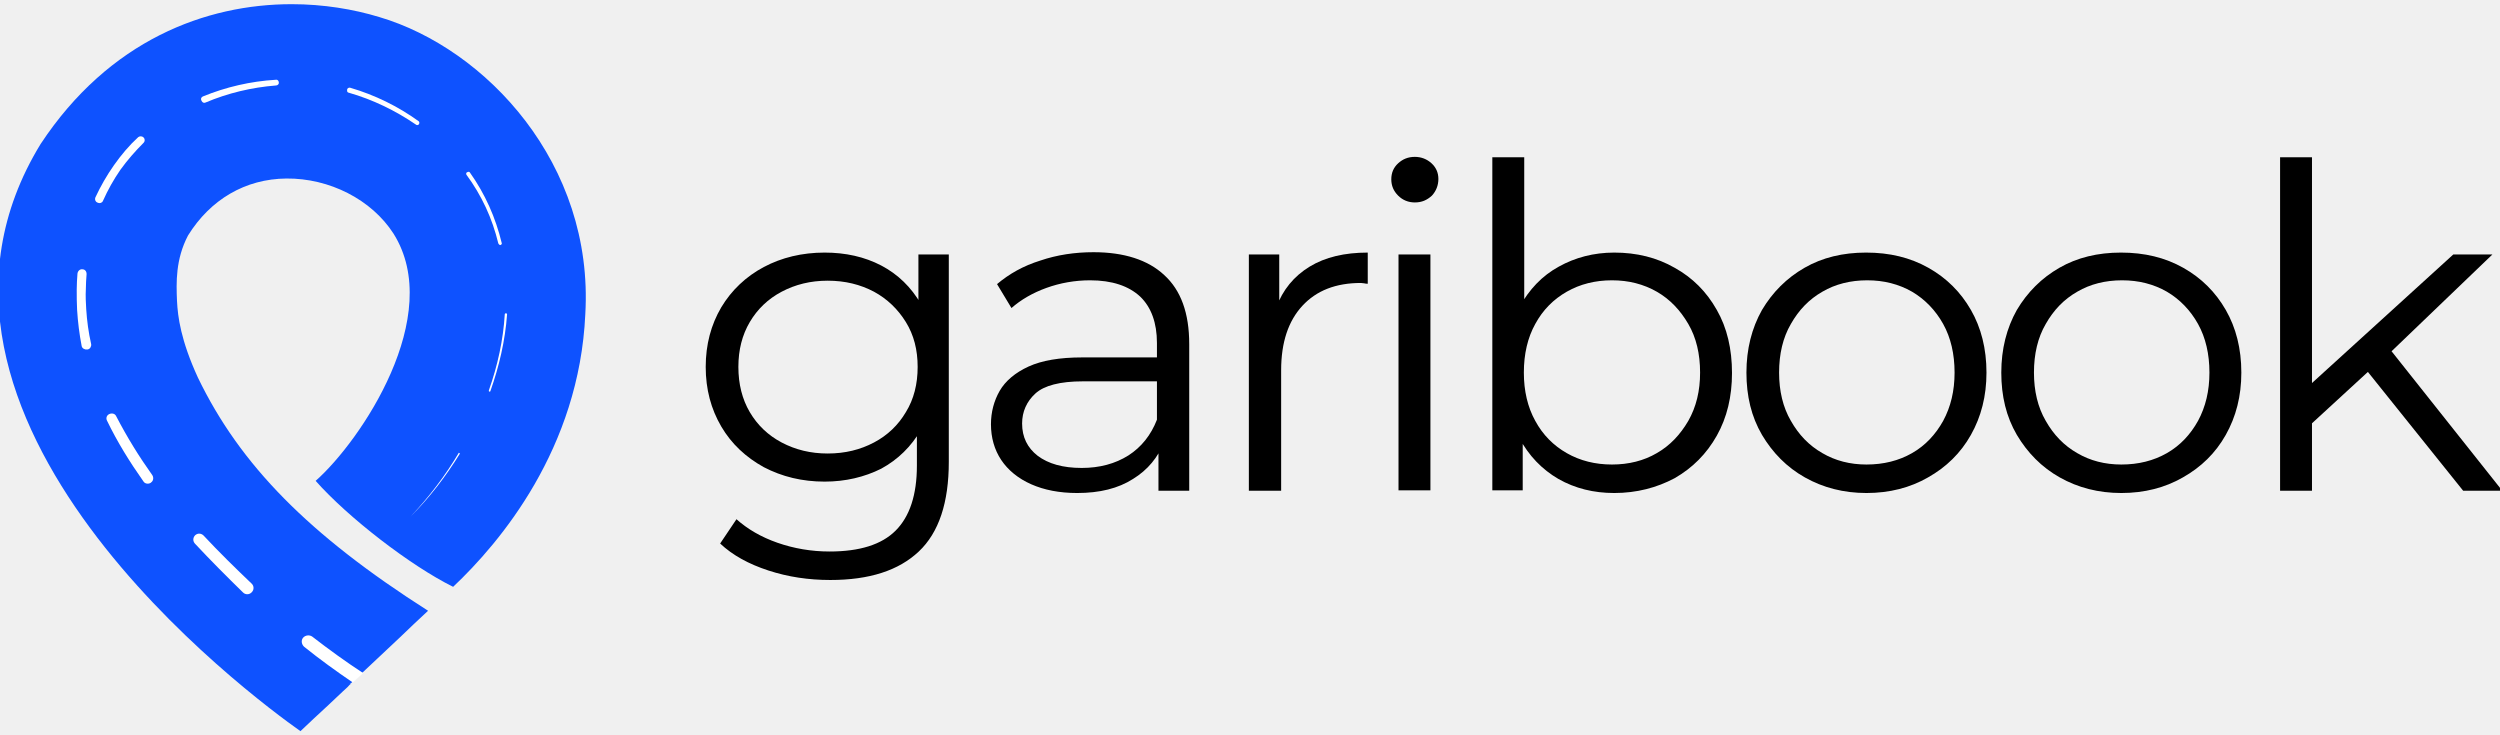
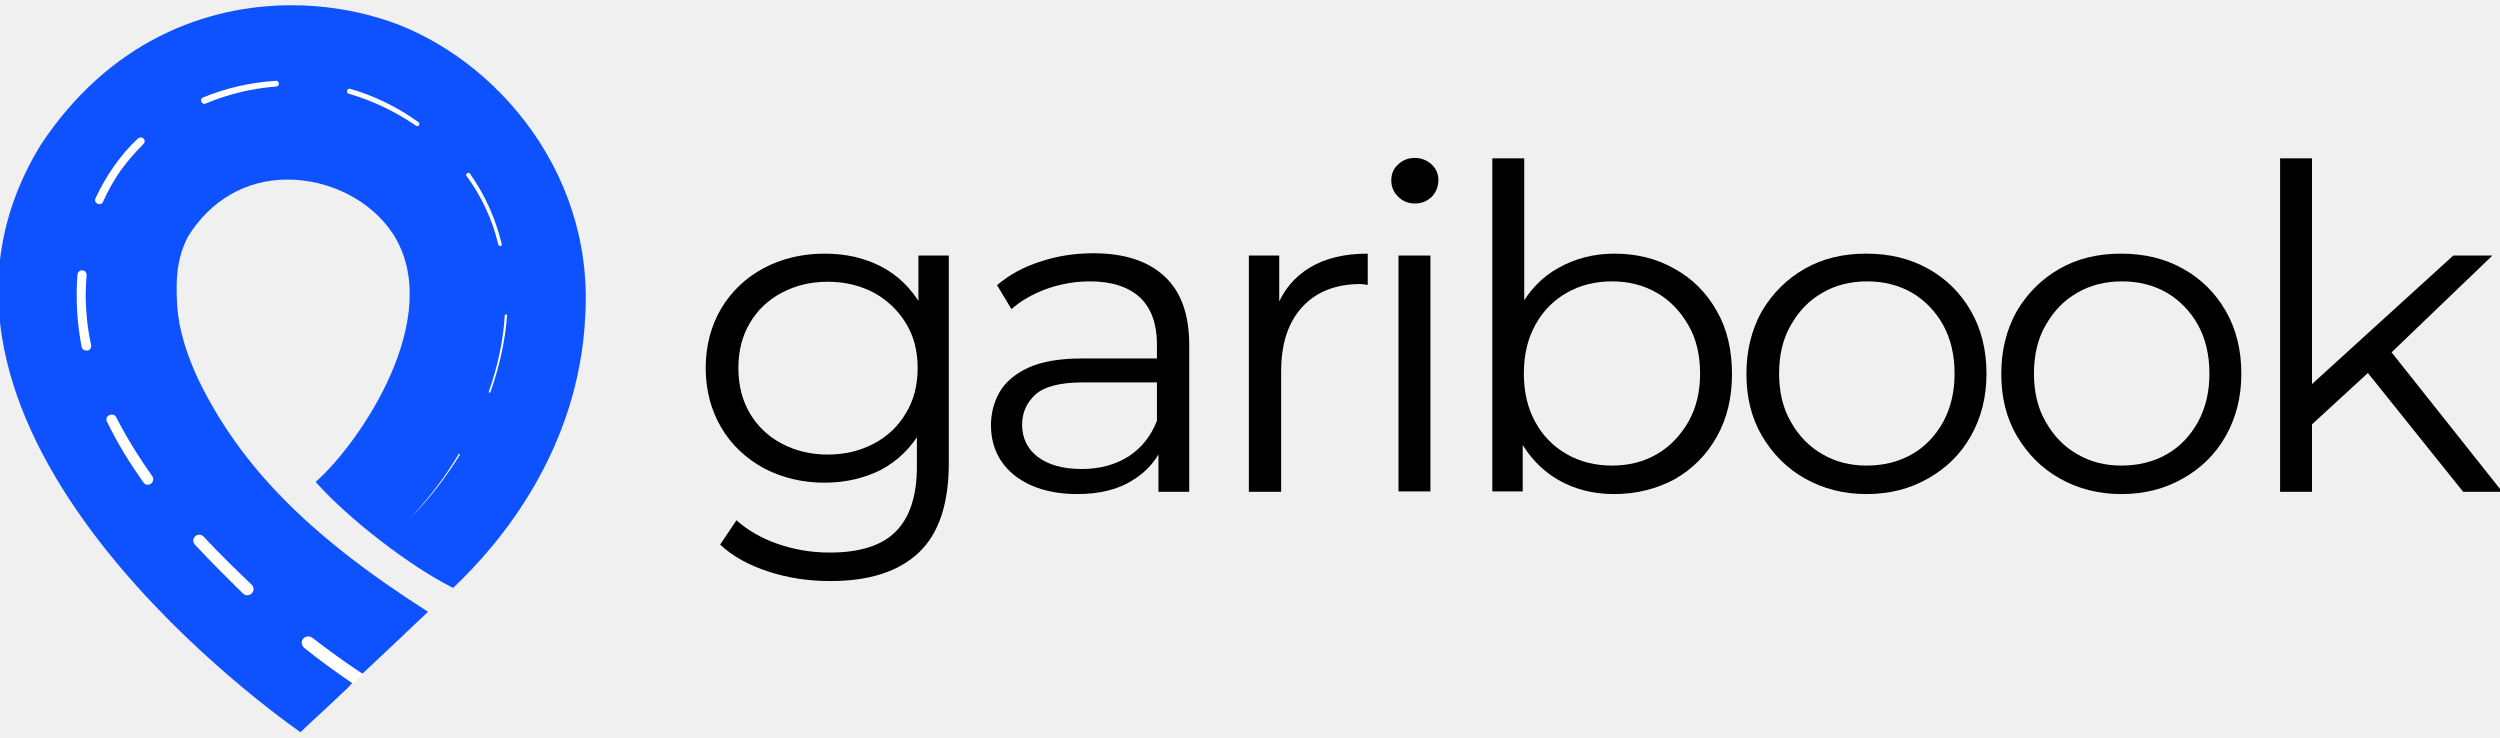
- <svg xmlns="http://www.w3.org/2000/svg" version="1.1" id="Layer_1" x="0px" y="0px" viewBox="0 0 658.2 193.5" style="enable-background:new 0 0 658.2 193.5;" xml:space="preserve">
+ <svg xmlns="http://www.w3.org/2000/svg" version="1.1" id="Layer_1" x="0px" y="0px" width="658" height="194" viewBox="0 0 658.2 193.5" style="enable-background:new 0 0 658.2 193.5;" xml:space="preserve">
  <style type="text/css">
	.st0{fill:#0E52FF;}
	.st1{fill:#FFFFFF;}
</style>
  <g>
    <g>
      <path d="M217.1,126.8c-5.9,0-11.2-1.3-16-3.8c-4.7-2.6-8.5-6.1-11.2-10.7c-2.7-4.6-4.1-9.8-4.1-15.7c0-5.9,1.4-11.1,4.1-15.7    c2.7-4.5,6.5-8.1,11.2-10.6c4.7-2.5,10.1-3.8,16-3.8c5.5,0,10.5,1.1,14.9,3.4c4.4,2.3,7.9,5.7,10.5,10.2c2.6,4.5,3.9,10,3.9,16.5    c0,6.5-1.3,12-3.9,16.5c-2.6,4.5-6.1,7.9-10.5,10.3C227.6,125.6,222.6,126.8,217.1,126.8z M218.6,152.7c-5.7,0-11.1-0.8-16.3-2.5    c-5.2-1.7-9.4-4-12.7-7.1l4.3-6.4c2.9,2.6,6.5,4.7,10.8,6.2c4.3,1.5,8.9,2.3,13.7,2.3c7.9,0,13.7-1.8,17.4-5.5    c3.7-3.7,5.6-9.4,5.6-17.1v-15.5l1.2-10.7l-0.8-10.7V67h8v54.6c0,10.7-2.6,18.6-7.9,23.6C236.6,150.2,228.9,152.7,218.6,152.7z     M217.9,119.4c4.6,0,8.6-1,12.2-2.9c3.6-1.9,6.4-4.6,8.4-8c2.1-3.4,3.1-7.4,3.1-11.9c0-4.5-1-8.4-3.1-11.8c-2.1-3.4-4.9-6.1-8.4-8    c-3.6-1.9-7.6-2.9-12.2-2.9c-4.5,0-8.5,1-12.1,2.9c-3.6,1.9-6.4,4.6-8.4,8c-2,3.4-3,7.3-3,11.8c0,4.5,1,8.5,3,11.9    c2,3.4,4.8,6.1,8.4,8C209.4,118.4,213.4,119.4,217.9,119.4z" />
      <path d="M283.6,129.8c-4.7,0-8.7-0.8-12.1-2.3c-3.4-1.5-6.1-3.7-7.9-6.4c-1.8-2.7-2.7-5.9-2.7-9.4c0-3.2,0.8-6.2,2.3-8.8    c1.5-2.6,4.1-4.8,7.6-6.4c3.5-1.6,8.2-2.4,14.1-2.4h21.4v6.3h-21.2c-6,0-10.2,1.1-12.5,3.2c-2.3,2.1-3.5,4.8-3.5,7.9    c0,3.6,1.4,6.4,4.1,8.5c2.8,2.1,6.6,3.2,11.6,3.2c4.7,0,8.8-1.1,12.3-3.3c3.4-2.2,5.9-5.3,7.5-9.4l1.9,5.8    c-1.6,4.1-4.3,7.4-8.2,9.8C294.4,128.6,289.5,129.8,283.6,129.8z M305,129.2v-13.7l-0.4-2.2v-23c0-5.3-1.5-9.4-4.4-12.2    c-3-2.8-7.4-4.3-13.2-4.3c-4,0-7.9,0.7-11.5,2c-3.6,1.3-6.7,3.1-9.2,5.3l-3.8-6.3c3.2-2.7,6.9-4.8,11.4-6.2    c4.4-1.5,9.1-2.2,14-2.2c8,0,14.3,2,18.6,6c4.4,4,6.6,10,6.6,18.2v38.6H305z" />
      <path d="M328.8,129.2V67h8V84l-0.8-3c1.7-4.7,4.7-8.3,8.8-10.8c4.1-2.5,9.2-3.7,15.3-3.7v8.2c-0.3,0-0.6,0-0.9-0.1    c-0.3,0-0.6-0.1-0.9-0.1c-6.6,0-11.7,2-15.4,6c-3.7,4-5.6,9.6-5.6,17v31.7H328.8z" />
      <path d="M372.5,53.3c-1.7,0-3.2-0.6-4.4-1.8c-1.2-1.2-1.8-2.6-1.8-4.3c0-1.7,0.6-3.1,1.8-4.2c1.2-1.1,2.6-1.7,4.4-1.7    c1.7,0,3.2,0.6,4.4,1.7c1.2,1.1,1.8,2.5,1.8,4.1c0,1.7-0.6,3.2-1.7,4.4C375.7,52.7,374.3,53.3,372.5,53.3z M368.2,129.2V67h8.4    v62.1H368.2z" />
      <path d="M392.9,129.2V41.4h8.4v44l-1.2,12.5l0.8,12.5v18.7H392.9z M425,129.8c-5.4,0-10.3-1.2-14.7-3.7    c-4.3-2.5-7.8-6.1-10.3-10.8c-2.5-4.7-3.8-10.5-3.8-17.2c0-6.8,1.3-12.5,3.8-17.2c2.6-4.7,6-8.3,10.4-10.7    c4.3-2.4,9.2-3.7,14.6-3.7c5.9,0,11.2,1.3,15.9,4c4.7,2.6,8.4,6.3,11.1,11.1c2.7,4.7,4,10.3,4,16.6c0,6.2-1.3,11.7-4,16.5    c-2.7,4.8-6.4,8.5-11.1,11.2C436.2,128.4,430.9,129.8,425,129.8z M424.4,122.3c4.4,0,8.4-1,11.8-3c3.5-2,6.2-4.9,8.3-8.5    c2.1-3.7,3.1-7.9,3.1-12.7c0-4.9-1-9.2-3.1-12.8c-2.1-3.6-4.8-6.5-8.3-8.5c-3.5-2-7.4-3-11.8-3c-4.4,0-8.4,1-11.9,3    c-3.5,2-6.3,4.8-8.3,8.5c-2,3.6-3,7.9-3,12.8c0,4.8,1,9.1,3,12.7c2,3.7,4.8,6.5,8.3,8.5C416,121.3,420,122.3,424.4,122.3z" />
      <path d="M491.4,129.8c-6,0-11.4-1.4-16.2-4.1c-4.8-2.7-8.5-6.5-11.3-11.2c-2.8-4.8-4.1-10.2-4.1-16.4c0-6.2,1.4-11.7,4.1-16.5    c2.8-4.7,6.5-8.4,11.2-11.1c4.7-2.7,10.1-4,16.2-4c6.2,0,11.6,1.3,16.4,4c4.8,2.7,8.5,6.4,11.2,11.1c2.7,4.7,4.1,10.2,4.1,16.5    c0,6.2-1.4,11.6-4.1,16.4c-2.7,4.8-6.5,8.5-11.3,11.2C502.9,128.4,497.5,129.8,491.4,129.8z M491.4,122.3c4.5,0,8.5-1,12-3    c3.5-2,6.2-4.9,8.2-8.5c2-3.7,3-7.9,3-12.7c0-4.9-1-9.2-3-12.8c-2-3.6-4.8-6.5-8.2-8.5c-3.5-2-7.4-3-11.8-3c-4.4,0-8.4,1-11.8,3    c-3.5,2-6.2,4.8-8.3,8.5c-2.1,3.6-3.1,7.9-3.1,12.8c0,4.8,1,9.1,3.1,12.7c2.1,3.7,4.8,6.5,8.3,8.5    C483.2,121.3,487.1,122.3,491.4,122.3z" />
      <path d="M558.5,129.8c-6,0-11.4-1.4-16.2-4.1c-4.8-2.7-8.5-6.5-11.3-11.2c-2.8-4.8-4.1-10.2-4.1-16.4c0-6.2,1.4-11.7,4.1-16.5    c2.8-4.7,6.5-8.4,11.2-11.1c4.7-2.7,10.1-4,16.2-4c6.2,0,11.6,1.3,16.4,4c4.8,2.7,8.5,6.4,11.2,11.1c2.7,4.7,4.1,10.2,4.1,16.5    c0,6.2-1.4,11.6-4.1,16.4c-2.7,4.8-6.5,8.5-11.3,11.2C570,128.4,564.6,129.8,558.5,129.8z M558.5,122.3c4.5,0,8.5-1,12-3    c3.5-2,6.2-4.9,8.2-8.5c2-3.7,3-7.9,3-12.7c0-4.9-1-9.2-3-12.8c-2-3.6-4.8-6.5-8.2-8.5c-3.5-2-7.4-3-11.8-3c-4.4,0-8.4,1-11.8,3    c-3.5,2-6.2,4.8-8.3,8.5c-2.1,3.6-3.1,7.9-3.1,12.8c0,4.8,1,9.1,3.1,12.7c2.1,3.7,4.8,6.5,8.3,8.5    C550.3,121.3,554.2,122.3,558.5,122.3z" />
      <path d="M600.3,129.2V41.4h8.4v87.8H600.3z M606.9,113.1l0.2-10.8L645.9,67h10.3l-27.3,26.2l-4.7,4L606.9,113.1z M648.5,129.2    l-25.9-32.3l5.4-6.5l30.8,38.8H648.5z" />
    </g>
    <g>
      <path class="st0" d="M154.1,82.7L154.1,82.7c-1.6,35.4-22.4,60.1-34.8,71.8c-11.3-5.6-27.7-18.3-36.2-27.9    c11.9-10.5,34.1-43.5,20.5-65.1c-5.8-9-16.9-14.6-28.2-14.5c-10.8,0.1-20,5.5-25.9,15c-3.3,6.3-3.1,12.4-2.9,17.2    c0.2,4.2,1,10.4,5.5,20.2c11.1,23,29.2,41.4,60.6,61.4c-2.5,2.3-5,4.7-7.4,7c-3.3,3.1-6.7,6.3-10,9.4l-2.8,2.6l-0.3,0.2l0.1,0.1    c-0.3,0.2-0.5,0.5-0.8,0.8c-0.4,0.4-0.8,0.7-1.2,1.1c-2.5,2.4-5.1,4.8-7.7,7.2l-3.5,3.3c-12.6-8.9-112.5-82.5-68.4-154.6    C28.8,10.5,54.3,1.1,76.8,1.1c8.3,0,16.2,1.3,23.1,3.4C127.9,12.8,156.4,43.1,154.1,82.7z" />
      <g>
        <path class="st1" d="M30.6,109.6c-0.3-0.7-1.1-0.9-1.8-0.6c-0.7,0.3-1,1.1-0.6,1.8c2.7,5.6,6,10.9,9.6,16     c0.4,0.6,1.3,0.7,1.9,0.3l0.1-0.1c0.6-0.4,0.7-1.3,0.3-1.9C36.6,120.2,33.4,115,30.6,109.6z" />
        <path class="st1" d="M72.6,21c-6.6,0.4-13.1,1.9-19.2,4.4c-0.4,0.2-0.6,0.6-0.4,1l0.1,0.2c0.2,0.4,0.6,0.6,1,0.4     c5.9-2.5,12.2-4,18.6-4.5c0.4,0,0.8-0.4,0.7-0.8C73.4,21.3,73.1,20.9,72.6,21z" />
        <path class="st1" d="M22.7,81.4c-0.1-1.7-0.2-3.5-0.1-5.2c0-1.3,0.1-2.7,0.2-4.1c0-0.6-0.4-1.2-1.1-1.2h0     c-0.6-0.1-1.2,0.4-1.3,1.1c-0.1,1.4-0.2,2.8-0.2,4.2c0,1.8,0,3.6,0.1,5.4c0.2,3.2,0.6,6.4,1.2,9.5c0.1,0.6,0.8,1,1.4,0.9l0.2,0     c0.6-0.1,1-0.8,0.9-1.4C23.3,87.5,22.9,84.5,22.7,81.4z" />
        <path class="st1" d="M110.3,32.7c0.2-0.3,0.1-0.7-0.1-0.8c-5.4-3.9-11.5-6.9-18-8.8c-0.3-0.1-0.7,0.1-0.8,0.4l0,0.2     c-0.1,0.3,0.1,0.7,0.4,0.7c6.3,1.8,12.3,4.7,17.7,8.4C109.7,33,110.1,33,110.3,32.7z" />
        <path class="st1" d="M37.8,37.6c0.4-0.4,0.4-1,0-1.4c-0.4-0.4-1-0.4-1.4-0.1c-2.4,2.2-4.5,4.7-6.4,7.4c-1.9,2.7-3.5,5.5-4.9,8.5     c-0.2,0.5,0,1.1,0.5,1.3l0.2,0.1c0.5,0.2,1.1,0,1.3-0.5c1.3-2.9,2.8-5.6,4.6-8.2C33.5,42.2,35.6,39.8,37.8,37.6z" />
        <path class="st1" d="M64,156c0.6,0.6,1.6,0.6,2.2,0l0.1-0.1c0.6-0.6,0.6-1.6,0-2.2c-4.3-4.1-8.6-8.3-12.7-12.7     c-0.6-0.6-1.5-0.7-2.2-0.1c-0.6,0.6-0.7,1.5-0.1,2.2C55.4,147.5,59.7,151.8,64,156z" />
        <path class="st1" d="M133.3,82.5l-0.2,0c-0.1,0-0.2,0.1-0.2,0.2c-0.4,6.8-1.9,13.6-4.2,20.1c0,0.1,0,0.3,0.1,0.3     c0.1,0,0.3,0,0.3-0.1c2.3-6.5,3.9-13.3,4.4-20.2C133.5,82.6,133.4,82.5,133.3,82.5z" />
        <path class="st1" d="M131.8,64.5c0.2-0.1,0.4-0.3,0.3-0.5c-0.8-3.3-1.9-6.6-3.3-9.7c-1.4-3.1-3.1-6.1-5.1-8.9     c-0.1-0.2-0.4-0.2-0.6-0.1l-0.2,0.1c-0.2,0.1-0.2,0.4-0.1,0.6c2,2.7,3.7,5.6,5.1,8.6c1.4,3,2.5,6.2,3.3,9.5     C131.4,64.4,131.6,64.6,131.8,64.5z" />
        <path class="st1" d="M108.1,136L108.1,136c5-5,9.3-10.6,13-16.6l-0.3-0.2C117.2,125.3,112.9,130.9,108.1,136z" />
        <path class="st1" d="M95.6,177.2l-2.7,2.5c-4.4-3-8.7-6.1-12.8-9.4c-0.7-0.6-0.9-1.7-0.3-2.4c0.6-0.7,1.7-0.8,2.4-0.3     C86.6,171,91,174.2,95.6,177.2z" />
      </g>
    </g>
  </g>
</svg>
